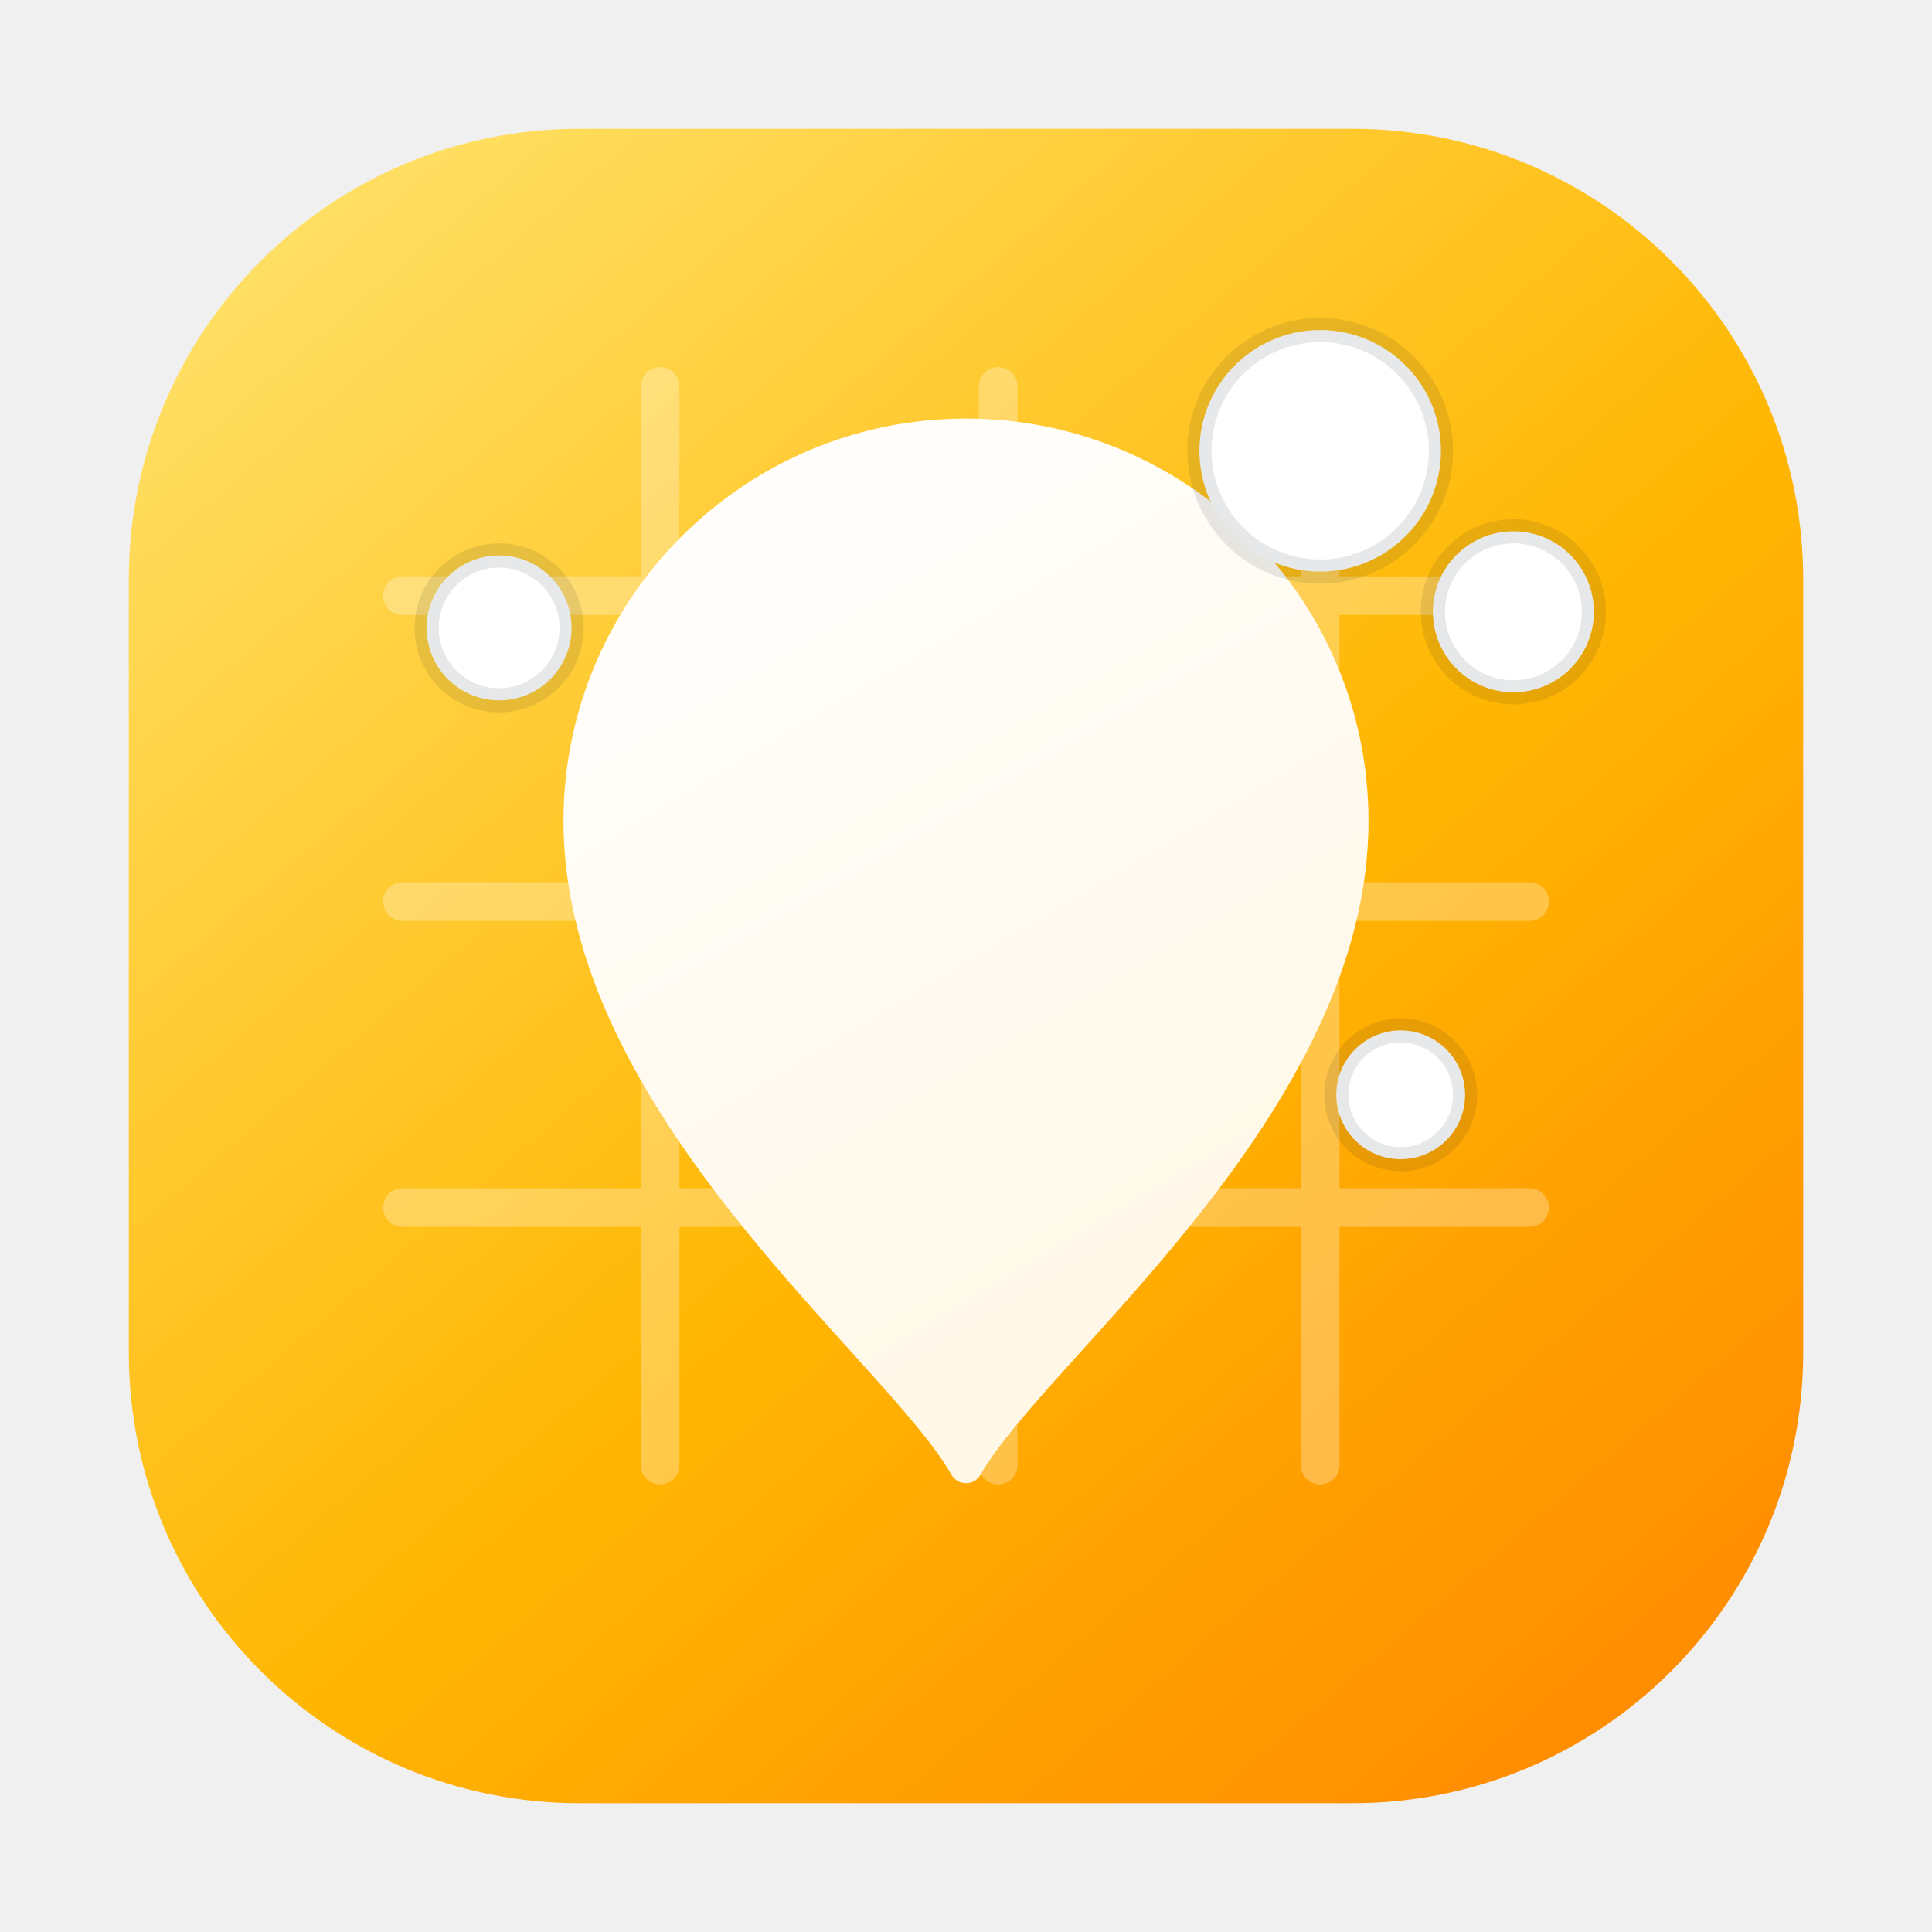
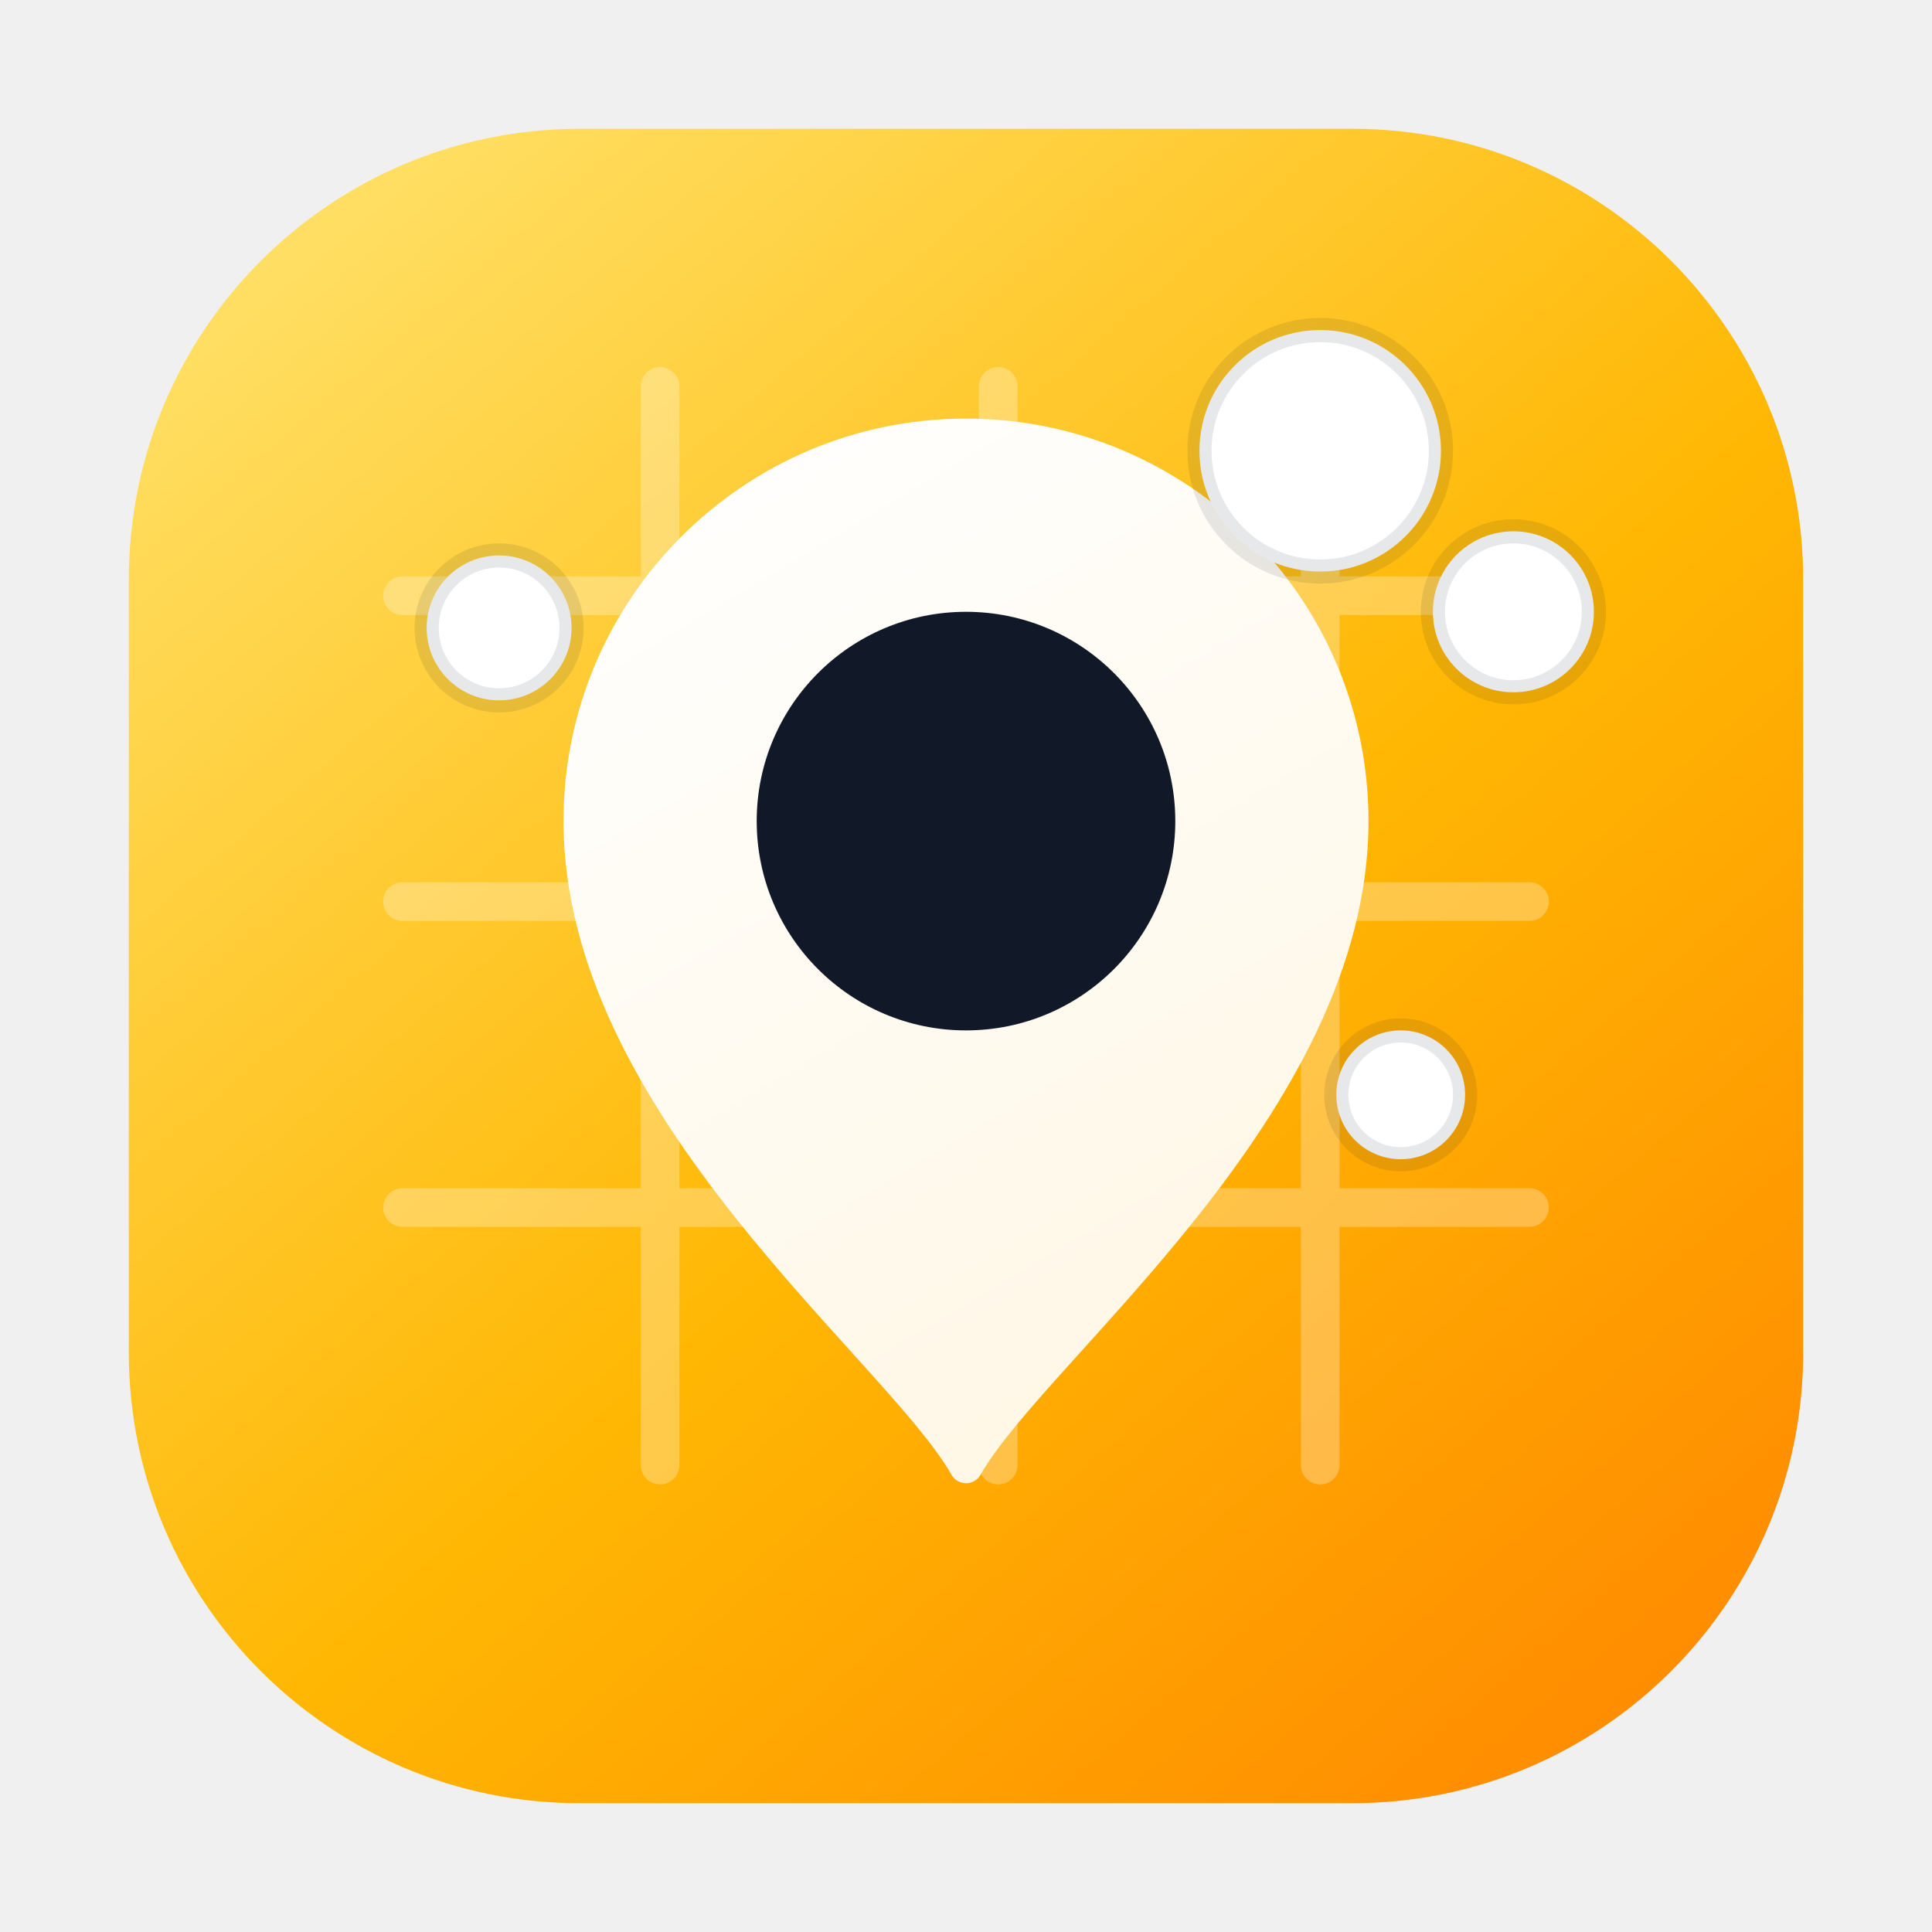
<svg xmlns="http://www.w3.org/2000/svg" viewBox="0 0 120 120" role="img" aria-label="하이버블 아이콘">
  <defs>
    <linearGradient id="bg" x1="18" y1="12" x2="102" y2="110" gradientUnits="userSpaceOnUse">
      <stop stop-color="#FFE066" />
      <stop offset="0.55" stop-color="#FFB703" />
      <stop offset="1" stop-color="#FF8A00" />
    </linearGradient>
    <linearGradient id="pin" x1="41" y1="24" x2="78" y2="86" gradientUnits="userSpaceOnUse">
      <stop stop-color="#FFFFFF" />
      <stop offset="1" stop-color="#FFF7E5" />
    </linearGradient>
  </defs>
  <rect x="8" y="8" width="104" height="104" rx="28" fill="url(#bg)" />
  <path d="M25 37H95M25 56H95M25 75H95M41 24V91M62 24V91M82 24V91" stroke="white" stroke-opacity="0.28" stroke-width="2.4" stroke-linecap="round" />
  <g>
    <path d="M60 26C46.2 26 35 37.2 35 51C35 69.2 55 84.4 59.1 91.6C59.5 92.3 60.5 92.3 60.9 91.6C65 84.4 85 69.2 85 51C85 37.2 73.8 26 60 26Z" fill="url(#pin)" />
+     <circle cx="60" cy="51" r="13" fill="#111827" />
  </g>
  <g fill="#FFFFFF" stroke="#111827" stroke-opacity="0.1" stroke-width="1.5">
    <circle cx="82" cy="28" r="7.5" />
    <circle cx="94" cy="38" r="5" />
    <circle cx="31" cy="39" r="4.5" />
    <circle cx="87" cy="68" r="4" />
  </g>
</svg>
